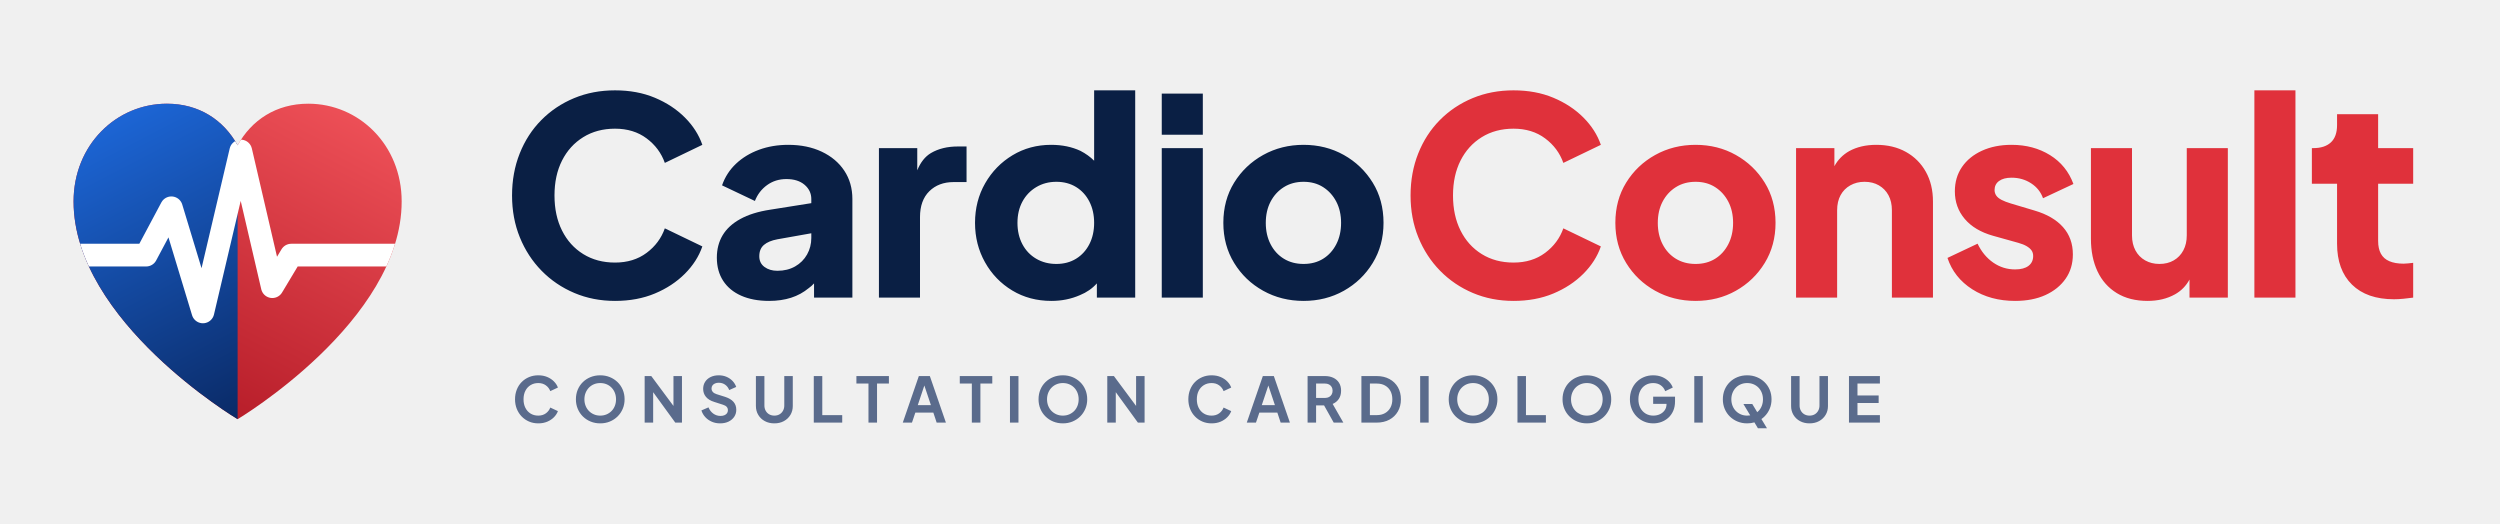
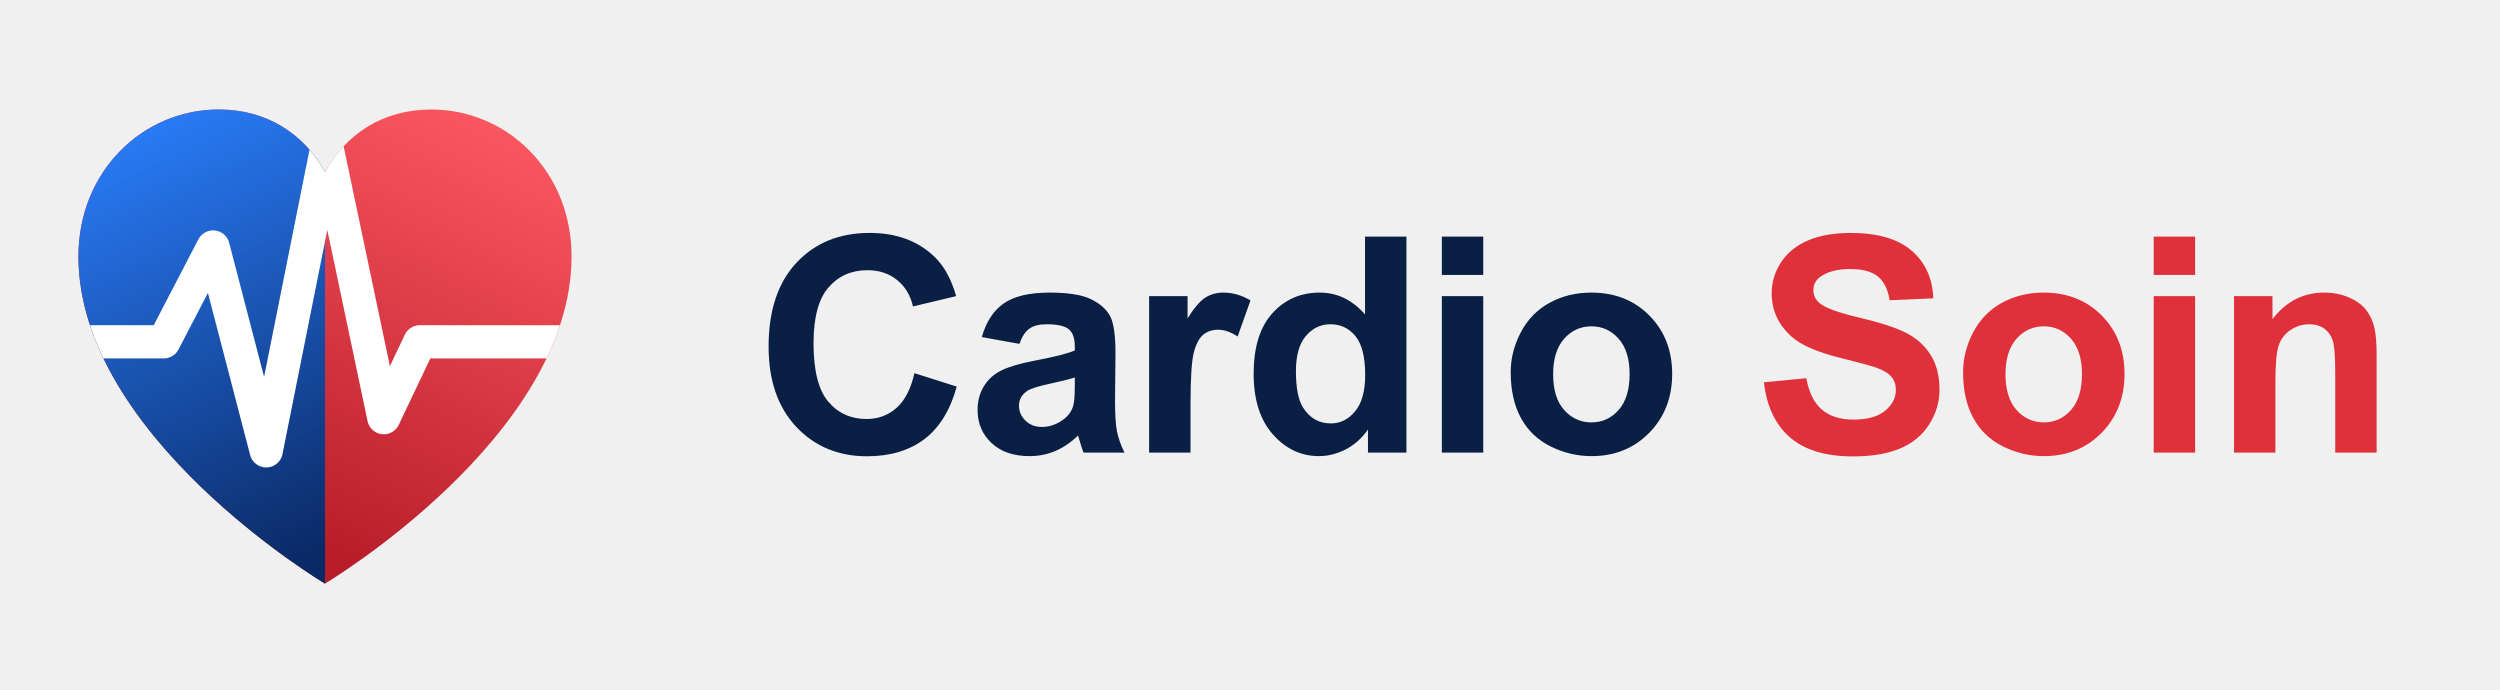
- <svg xmlns="http://www.w3.org/2000/svg" viewBox="0 0 420 88" width="840" height="176">
-   <g transform="translate(6 10) scale(1.06)">
+ <svg xmlns="http://www.w3.org/2000/svg" viewBox="0 0 232 64" role="img" aria-label="Cardio Soin">
+   <g transform="translate(2 4) scale(0.88)">
    <defs>
-       <linearGradient id="gbhclair" x1="6" y1="7" x2="32" y2="57" gradientUnits="userSpaceOnUse">
-         <stop offset="0" stop-color="#1E6BE0" />
+       <linearGradient id="gb-clair" x1="8" y1="8" x2="30" y2="54" gradientUnits="userSpaceOnUse">
+         <stop offset="0" stop-color="#2B7FFF" />
        <stop offset="1" stop-color="#0A2A66" />
      </linearGradient>
-       <linearGradient id="grhclair" x1="58" y1="7" x2="32" y2="57" gradientUnits="userSpaceOnUse">
-         <stop offset="0" stop-color="#F2545B" />
+       <linearGradient id="gr-clair" x1="56" y1="8" x2="34" y2="54" gradientUnits="userSpaceOnUse">
+         <stop offset="0" stop-color="#FF5A63" />
        <stop offset="1" stop-color="#B81E2A" />
      </linearGradient>
-       <clipPath id="chhclair">
+       <clipPath id="ch-clair">
        <path d="M32 57C32 57 6 41.5 6 22.5C6 13.5 12.8 7 20.8 7C25.9 7 29.8 9.6 32 13.6C34.2 9.6 38.1 7 43.2 7C51.2 7 58 13.5 58 22.5C58 41.5 32 57 32 57Z" />
      </clipPath>
    </defs>
-     <path d="M32 57C32 57 6 41.5 6 22.5C6 13.5 12.8 7 20.8 7C25.9 7 29.8 9.6 32 13.6C34.2 9.6 38.1 7 43.2 7C51.2 7 58 13.5 58 22.5C58 41.5 32 57 32 57Z" fill="url(#grhclair)" />
-     <path d="M32 57C32 57 6 41.5 6 22.5C6 13.5 12.8 7 20.8 7C25.9 7 29.8 9.6 32 13.6Z" fill="url(#gbhclair)" />
-     <path d="M2 31H17.5L21.5 23.5L26.5 40L32.5 14.5L37.5 36L40.5 31H62" fill="none" stroke="#FFFFFF" stroke-width="3.6" stroke-linecap="round" stroke-linejoin="round" clip-path="url(#chhclair)" />
+     <path d="M32 57C32 57 6 41.5 6 22.5C6 13.5 12.8 7 20.8 7C25.9 7 29.8 9.6 32 13.6C34.2 9.6 38.1 7 43.2 7C51.2 7 58 13.5 58 22.5C58 41.5 32 57 32 57Z" fill="url(#gr-clair)" />
+     <path d="M32 57C32 57 6 41.5 6 22.5C6 13.5 12.8 7 20.8 7C25.9 7 29.8 9.6 32 13.6Z" fill="url(#gb-clair)" />
+     <path d="M5 31.5H15L20.2 21.5L25.8 43L32.2 11L38.2 39.5L42 31.5H59" fill="none" stroke="#FFFFFF" stroke-width="3.5" stroke-linecap="round" stroke-linejoin="round" clip-path="url(#ch-clair)" />
  </g>
-   <path d="M103.32 50.552Q99.64 50.552 96.489 49.218Q93.338 47.884 90.992 45.492Q88.646 43.1 87.335 39.88Q86.024 36.66 86.024 32.842Q86.024 29.024 87.312 25.781Q88.6 22.538 90.946 20.169Q93.292 17.8 96.443 16.489Q99.594 15.178 103.32 15.178Q107.046 15.178 110.013 16.42Q112.98 17.662 115.05 19.732Q117.12 21.802 117.994 24.332L111.692 27.368Q110.818 24.884 108.633 23.251Q106.448 21.618 103.32 21.618Q100.284 21.618 97.984 23.044Q95.684 24.47 94.419 26.977Q93.154 29.484 93.154 32.842Q93.154 36.2 94.419 38.73Q95.684 41.26 97.984 42.686Q100.284 44.112 103.32 44.112Q106.448 44.112 108.633 42.479Q110.818 40.846 111.692 38.362L117.994 41.398Q117.12 43.928 115.05 45.998Q112.98 48.068 110.013 49.31Q107.046 50.552 103.32 50.552ZM129.216 50.552Q126.502 50.552 124.524 49.678Q122.546 48.804 121.488 47.171Q120.43 45.538 120.43 43.284Q120.43 41.168 121.396 39.535Q122.362 37.902 124.363 36.798Q126.364 35.694 129.354 35.234L136.3 34.13V33.44Q136.3 32.014 135.173 31.048Q134.046 30.082 132.114 30.082Q130.274 30.082 128.871 31.094Q127.468 32.106 126.824 33.762L121.304 31.14Q122.04 29.024 123.65 27.506Q125.26 25.988 127.514 25.16Q129.768 24.332 132.436 24.332Q135.61 24.332 138.048 25.482Q140.486 26.632 141.843 28.679Q143.2 30.726 143.2 33.44V50.0H136.76V47.608Q136.346 48.068 135.886 48.39Q134.552 49.494 132.896 50.023Q131.24 50.552 129.216 50.552ZM136.3 39.19 130.596 40.202Q129.124 40.478 128.342 41.145Q127.56 41.812 127.56 43.054Q127.56 44.204 128.434 44.848Q129.308 45.492 130.596 45.492Q132.298 45.492 133.586 44.756Q134.874 44.02 135.587 42.755Q136.3 41.49 136.3 39.972ZM147.66 50.0V24.884H154.1V28.61Q154.928 26.586 156.4 25.712Q158.286 24.608 160.908 24.608H162.38V30.588H160.218Q157.688 30.588 156.124 32.129Q154.56 33.67 154.56 36.476V50.0ZM176.638 50.552Q172.958 50.552 170.06 48.804Q167.162 47.056 165.483 44.066Q163.804 41.076 163.804 37.442Q163.804 33.762 165.506 30.795Q167.208 27.828 170.106 26.08Q173.004 24.332 176.592 24.332Q179.352 24.332 181.514 25.344Q182.848 26.034 183.814 27.0V15.178H190.714V50.0H184.274V47.608Q183.124 48.896 181.422 49.586Q179.214 50.552 176.638 50.552ZM177.466 44.342Q179.352 44.342 180.778 43.468Q182.204 42.594 183.009 41.03Q183.814 39.466 183.814 37.442Q183.814 35.418 183.009 33.854Q182.204 32.29 180.778 31.416Q179.352 30.542 177.466 30.542Q175.58 30.542 174.085 31.439Q172.59 32.336 171.762 33.877Q170.934 35.418 170.934 37.442Q170.934 39.466 171.762 41.03Q172.59 42.594 174.085 43.468Q175.58 44.342 177.466 44.342ZM195.174 50.0V24.884H202.074V50.0ZM195.174 22.63V15.73H202.074V22.63ZM219 50.552Q215.274 50.552 212.215 48.85Q209.156 47.148 207.339 44.181Q205.522 41.214 205.522 37.442Q205.522 33.624 207.339 30.68Q209.156 27.736 212.215 26.034Q215.274 24.332 219 24.332Q222.726 24.332 225.762 26.034Q228.798 27.736 230.615 30.68Q232.432 33.624 232.432 37.442Q232.432 41.214 230.615 44.181Q228.798 47.148 225.762 48.85Q222.726 50.552 219 50.552ZM219 44.342Q220.886 44.342 222.289 43.468Q223.692 42.594 224.497 41.03Q225.302 39.466 225.302 37.442Q225.302 35.418 224.497 33.877Q223.692 32.336 222.289 31.439Q220.886 30.542 219 30.542Q217.114 30.542 215.688 31.439Q214.262 32.336 213.457 33.877Q212.652 35.418 212.652 37.442Q212.652 39.466 213.457 41.03Q214.262 42.594 215.688 43.468Q217.114 44.342 219 44.342Z" fill="#0A1F44" />
-   <path d="M254.27 50.552Q250.59 50.552 247.439 49.218Q244.288 47.884 241.942 45.492Q239.596 43.1 238.285 39.88Q236.974 36.66 236.974 32.842Q236.974 29.024 238.262 25.781Q239.55 22.538 241.896 20.169Q244.242 17.8 247.393 16.489Q250.544 15.178 254.27 15.178Q257.996 15.178 260.963 16.42Q263.93 17.662 266.0 19.732Q268.07 21.802 268.944 24.332L262.642 27.368Q261.768 24.884 259.583 23.251Q257.398 21.618 254.27 21.618Q251.234 21.618 248.934 23.044Q246.634 24.47 245.369 26.977Q244.104 29.484 244.104 32.842Q244.104 36.2 245.369 38.73Q246.634 41.26 248.934 42.686Q251.234 44.112 254.27 44.112Q257.398 44.112 259.583 42.479Q261.768 40.846 262.642 38.362L268.944 41.398Q268.07 43.928 266.0 45.998Q263.93 48.068 260.963 49.31Q257.996 50.552 254.27 50.552ZM284.858 50.552Q281.132 50.552 278.073 48.85Q275.014 47.148 273.197 44.181Q271.38 41.214 271.38 37.442Q271.38 33.624 273.197 30.68Q275.014 27.736 278.073 26.034Q281.132 24.332 284.858 24.332Q288.584 24.332 291.62 26.034Q294.656 27.736 296.473 30.68Q298.29 33.624 298.29 37.442Q298.29 41.214 296.473 44.181Q294.656 47.148 291.62 48.85Q288.584 50.552 284.858 50.552ZM284.858 44.342Q286.744 44.342 288.147 43.468Q289.55 42.594 290.355 41.03Q291.16 39.466 291.16 37.442Q291.16 35.418 290.355 33.877Q289.55 32.336 288.147 31.439Q286.744 30.542 284.858 30.542Q282.972 30.542 281.546 31.439Q280.12 32.336 279.315 33.877Q278.51 35.418 278.51 37.442Q278.51 39.466 279.315 41.03Q280.12 42.594 281.546 43.468Q282.972 44.342 284.858 44.342ZM301.738 50.0V24.884H308.178V27.92Q309.052 26.31 310.662 25.39Q312.594 24.332 315.216 24.332Q318.068 24.332 320.207 25.528Q322.346 26.724 323.542 28.863Q324.738 31.002 324.738 33.854V50.0H317.838V35.326Q317.838 33.854 317.263 32.796Q316.688 31.738 315.653 31.14Q314.618 30.542 313.238 30.542Q311.904 30.542 310.846 31.14Q309.788 31.738 309.213 32.796Q308.638 33.854 308.638 35.326V50.0ZM338.536 50.552Q334.396 50.552 331.337 48.597Q328.278 46.642 327.174 43.33L332.234 40.938Q333.2 42.962 334.856 44.112Q336.512 45.262 338.536 45.262Q340.008 45.262 340.79 44.664Q341.572 44.066 341.572 43.008Q341.572 42.456 341.296 42.065Q341.02 41.674 340.468 41.352Q339.916 41.03 339.088 40.8L334.81 39.604Q331.728 38.73 330.072 36.775Q328.416 34.82 328.416 32.152Q328.416 29.806 329.612 28.058Q330.808 26.31 332.97 25.321Q335.132 24.332 337.938 24.332Q341.618 24.332 344.401 26.057Q347.184 27.782 348.334 30.91L343.228 33.302Q342.676 31.738 341.227 30.795Q339.778 29.852 337.938 29.852Q336.604 29.852 335.845 30.404Q335.086 30.956 335.086 31.922Q335.086 32.428 335.362 32.842Q335.638 33.256 336.259 33.578Q336.88 33.9 337.8 34.176L341.802 35.372Q344.93 36.292 346.586 38.155Q348.242 40.018 348.242 42.732Q348.242 45.078 347.023 46.826Q345.804 48.574 343.642 49.563Q341.48 50.552 338.536 50.552ZM360.798 50.552Q357.762 50.552 355.623 49.241Q353.484 47.93 352.38 45.584Q351.276 43.238 351.276 40.11V24.884H358.176V39.558Q358.176 40.984 358.751 42.065Q359.326 43.146 360.384 43.744Q361.442 44.342 362.776 44.342Q364.156 44.342 365.191 43.744Q366.226 43.146 366.801 42.065Q367.376 40.984 367.376 39.558V24.884H374.276V50.0H367.836V46.964Q366.962 48.574 365.398 49.448Q363.42 50.552 360.798 50.552ZM378.736 50.0V15.178H385.636V50.0ZM402.194 50.276Q397.64 50.276 395.133 47.815Q392.626 45.354 392.626 40.938V30.864H388.394V24.884H388.624Q390.556 24.884 391.591 23.918Q392.626 22.952 392.626 21.02V19.18H399.526V24.884H405.414V30.864H399.526V40.478Q399.526 41.766 399.986 42.617Q400.446 43.468 401.412 43.882Q402.378 44.296 403.804 44.296Q404.126 44.296 404.54 44.25Q404.954 44.204 405.414 44.158V50.0Q404.724 50.092 403.85 50.184Q402.976 50.276 402.194 50.276Z" fill="#E0313B" />
-   <path d="M90.431 71.126Q89.591 71.126 88.882 70.822Q88.174 70.517 87.643 69.971Q87.113 69.425 86.819 68.69Q86.525 67.955 86.525 67.084Q86.525 66.212 86.814 65.472Q87.103 64.731 87.633 64.191Q88.163 63.65 88.877 63.351Q89.591 63.051 90.431 63.051Q91.271 63.051 91.938 63.335Q92.605 63.618 93.066 64.086Q93.528 64.553 93.728 65.109L92.447 65.708Q92.227 65.12 91.702 64.737Q91.177 64.353 90.431 64.353Q89.696 64.353 89.134 64.7Q88.573 65.046 88.263 65.655Q87.953 66.264 87.953 67.084Q87.953 67.903 88.263 68.517Q88.573 69.131 89.134 69.477Q89.696 69.824 90.431 69.824Q91.177 69.824 91.702 69.441Q92.227 69.058 92.447 68.469L93.728 69.068Q93.528 69.624 93.066 70.092Q92.605 70.559 91.938 70.843Q91.271 71.126 90.431 71.126ZM100.837 71.126Q99.976 71.126 99.23 70.822Q98.484 70.517 97.928 69.971Q97.371 69.425 97.062 68.685Q96.752 67.945 96.752 67.084Q96.752 66.212 97.056 65.477Q97.361 64.742 97.918 64.196Q98.474 63.65 99.22 63.351Q99.965 63.051 100.837 63.051Q101.708 63.051 102.453 63.356Q103.199 63.66 103.756 64.201Q104.312 64.742 104.622 65.477Q104.931 66.212 104.931 67.084Q104.931 67.945 104.617 68.685Q104.302 69.425 103.745 69.971Q103.189 70.517 102.448 70.822Q101.708 71.126 100.837 71.126ZM100.837 69.824Q101.414 69.824 101.897 69.619Q102.38 69.415 102.742 69.047Q103.105 68.68 103.299 68.175Q103.493 67.671 103.493 67.084Q103.493 66.495 103.299 65.997Q103.105 65.498 102.742 65.125Q102.38 64.752 101.897 64.553Q101.414 64.353 100.837 64.353Q100.27 64.353 99.787 64.553Q99.303 64.752 98.941 65.125Q98.579 65.498 98.38 65.997Q98.18 66.495 98.18 67.084Q98.18 67.671 98.38 68.175Q98.579 68.68 98.941 69.047Q99.303 69.415 99.787 69.619Q100.27 69.824 100.837 69.824ZM108.302 71.0V63.178H109.415L113.142 68.197V63.178H114.57V71.0H113.447L109.73 65.886V71.0ZM120.976 71.126Q120.23 71.126 119.595 70.853Q118.96 70.58 118.503 70.092Q118.046 69.603 117.836 68.953L119.023 68.438Q119.306 69.11 119.842 69.493Q120.377 69.876 121.049 69.876Q121.427 69.876 121.705 69.756Q121.984 69.635 122.136 69.425Q122.288 69.215 122.288 68.921Q122.288 68.575 122.083 68.349Q121.879 68.123 121.469 67.997L119.968 67.514Q119.054 67.231 118.592 66.663Q118.13 66.097 118.13 65.33Q118.13 64.658 118.461 64.144Q118.791 63.629 119.385 63.34Q119.978 63.051 120.745 63.051Q121.448 63.051 122.036 63.298Q122.624 63.545 123.049 63.981Q123.475 64.416 123.684 65.004L122.508 65.529Q122.278 64.942 121.816 64.621Q121.354 64.301 120.745 64.301Q120.388 64.301 120.115 64.422Q119.842 64.543 119.689 64.758Q119.537 64.973 119.537 65.267Q119.537 65.593 119.747 65.839Q119.957 66.086 120.388 66.222L121.826 66.674Q122.761 66.978 123.228 67.514Q123.695 68.049 123.695 68.837Q123.695 69.509 123.349 70.023Q123.002 70.538 122.393 70.832Q121.784 71.126 120.976 71.126ZM130.089 71.126Q129.186 71.126 128.488 70.748Q127.79 70.37 127.391 69.709Q126.992 69.047 126.992 68.207V63.178H128.42V68.133Q128.42 68.617 128.635 69.005Q128.85 69.394 129.228 69.609Q129.606 69.824 130.089 69.824Q130.583 69.824 130.956 69.609Q131.328 69.394 131.544 69.005Q131.759 68.617 131.759 68.133V63.178H133.187V68.207Q133.187 69.047 132.788 69.709Q132.389 70.37 131.691 70.748Q130.993 71.126 130.089 71.126ZM136.715 71.0V63.178H138.143V69.74H141.493V71.0ZM145.903 71.0V64.438H143.876V63.178H149.336V64.438H147.341V71.0ZM151.667 71.0 154.365 63.178H156.214L158.912 71.0H157.358L156.802 69.32H153.778L153.21 71.0ZM154.187 68.06H156.392L155.29 64.763ZM163.269 71.0V64.438H161.243V63.178H166.703V64.438H164.708V71.0ZM169.674 71.0V63.178H171.102V71.0ZM178.557 71.126Q177.696 71.126 176.951 70.822Q176.205 70.517 175.649 69.971Q175.092 69.425 174.783 68.685Q174.473 67.945 174.473 67.084Q174.473 66.212 174.777 65.477Q175.082 64.742 175.638 64.196Q176.195 63.65 176.94 63.351Q177.686 63.051 178.557 63.051Q179.429 63.051 180.174 63.356Q180.92 63.66 181.476 64.201Q182.033 64.742 182.343 65.477Q182.652 66.212 182.652 67.084Q182.652 67.945 182.337 68.685Q182.022 69.425 181.466 69.971Q180.909 70.517 180.169 70.822Q179.429 71.126 178.557 71.126ZM178.557 69.824Q179.135 69.824 179.618 69.619Q180.101 69.415 180.463 69.047Q180.825 68.68 181.02 68.175Q181.214 67.671 181.214 67.084Q181.214 66.495 181.02 65.997Q180.825 65.498 180.463 65.125Q180.101 64.752 179.618 64.553Q179.135 64.353 178.557 64.353Q177.99 64.353 177.507 64.553Q177.024 64.752 176.662 65.125Q176.3 65.498 176.1 65.997Q175.901 66.495 175.901 67.084Q175.901 67.671 176.1 68.175Q176.3 68.68 176.662 69.047Q177.024 69.415 177.507 69.619Q177.99 69.824 178.557 69.824ZM186.023 71.0V63.178H187.136L190.863 68.197V63.178H192.291V71.0H191.168L187.451 65.886V71.0ZM203.547 71.126Q202.707 71.126 201.999 70.822Q201.29 70.517 200.76 69.971Q200.229 69.425 199.935 68.69Q199.641 67.955 199.641 67.084Q199.641 66.212 199.93 65.472Q200.219 64.731 200.749 64.191Q201.279 63.65 201.993 63.351Q202.707 63.051 203.547 63.051Q204.387 63.051 205.054 63.335Q205.721 63.618 206.183 64.086Q206.645 64.553 206.844 65.109L205.563 65.708Q205.343 65.12 204.818 64.737Q204.293 64.353 203.547 64.353Q202.812 64.353 202.251 64.7Q201.689 65.046 201.379 65.655Q201.069 66.264 201.069 67.084Q201.069 67.903 201.379 68.517Q201.689 69.131 202.251 69.477Q202.812 69.824 203.547 69.824Q204.293 69.824 204.818 69.441Q205.343 69.058 205.563 68.469L206.844 69.068Q206.645 69.624 206.183 70.092Q205.721 70.559 205.054 70.843Q204.387 71.126 203.547 71.126ZM209.459 71.0 212.157 63.178H214.006L216.704 71.0H215.15L214.594 69.32H211.57L211.002 71.0ZM211.979 68.06H214.184L213.082 64.763ZM219.675 71.0V63.178H222.584Q223.382 63.178 223.996 63.466Q224.611 63.755 224.957 64.306Q225.303 64.858 225.303 65.645Q225.303 66.454 224.92 67.02Q224.537 67.588 223.886 67.861L225.681 71.0H224.065L222.447 68.112H221.103V71.0ZM221.103 66.853H222.605Q222.994 66.853 223.277 66.7Q223.56 66.548 223.718 66.275Q223.875 66.002 223.875 65.645Q223.875 65.278 223.718 65.01Q223.56 64.742 223.277 64.59Q222.994 64.438 222.605 64.438H221.103ZM228.716 71.0V63.178H231.268Q232.507 63.178 233.425 63.676Q234.344 64.175 234.848 65.052Q235.352 65.928 235.352 67.084Q235.352 68.228 234.848 69.115Q234.344 70.002 233.425 70.501Q232.507 71.0 231.268 71.0ZM230.144 69.74H231.299Q232.097 69.74 232.68 69.409Q233.263 69.079 233.588 68.485Q233.913 67.892 233.913 67.084Q233.913 66.264 233.588 65.677Q233.263 65.088 232.68 64.763Q232.097 64.438 231.299 64.438H230.144ZM238.586 71.0V63.178H240.014V71.0ZM247.469 71.126Q246.608 71.126 245.863 70.822Q245.117 70.517 244.561 69.971Q244.004 69.425 243.694 68.685Q243.385 67.945 243.385 67.084Q243.385 66.212 243.689 65.477Q243.994 64.742 244.55 64.196Q245.107 63.65 245.852 63.351Q246.598 63.051 247.469 63.051Q248.341 63.051 249.086 63.356Q249.832 63.66 250.388 64.201Q250.945 64.742 251.254 65.477Q251.564 66.212 251.564 67.084Q251.564 67.945 251.249 68.685Q250.934 69.425 250.378 69.971Q249.821 70.517 249.081 70.822Q248.341 71.126 247.469 71.126ZM247.469 69.824Q248.047 69.824 248.53 69.619Q249.013 69.415 249.375 69.047Q249.737 68.68 249.931 68.175Q250.126 67.671 250.126 67.084Q250.126 66.495 249.931 65.997Q249.737 65.498 249.375 65.125Q249.013 64.752 248.53 64.553Q248.047 64.353 247.469 64.353Q246.902 64.353 246.419 64.553Q245.936 64.752 245.574 65.125Q245.212 65.498 245.012 65.997Q244.813 66.495 244.813 67.084Q244.813 67.671 245.012 68.175Q245.212 68.68 245.574 69.047Q245.936 69.415 246.419 69.619Q246.902 69.824 247.469 69.824ZM254.935 71.0V63.178H256.363V69.74H259.712V71.0ZM266.59 71.126Q265.728 71.126 264.983 70.822Q264.238 70.517 263.681 69.971Q263.125 69.425 262.815 68.685Q262.505 67.945 262.505 67.084Q262.505 66.212 262.81 65.477Q263.114 64.742 263.671 64.196Q264.227 63.65 264.973 63.351Q265.718 63.051 266.59 63.051Q267.461 63.051 268.207 63.356Q268.952 63.66 269.509 64.201Q270.065 64.742 270.375 65.477Q270.685 66.212 270.685 67.084Q270.685 67.945 270.37 68.685Q270.055 69.425 269.498 69.971Q268.942 70.517 268.201 70.822Q267.461 71.126 266.59 71.126ZM266.59 69.824Q267.167 69.824 267.65 69.619Q268.133 69.415 268.495 69.047Q268.858 68.68 269.052 68.175Q269.246 67.671 269.246 67.084Q269.246 66.495 269.052 65.997Q268.858 65.498 268.495 65.125Q268.133 64.752 267.65 64.553Q267.167 64.353 266.59 64.353Q266.023 64.353 265.54 64.553Q265.057 64.752 264.694 65.125Q264.332 65.498 264.132 65.997Q263.933 66.495 263.933 67.084Q263.933 67.671 264.132 68.175Q264.332 68.68 264.694 69.047Q265.057 69.415 265.54 69.619Q266.023 69.824 266.59 69.824ZM277.761 71.126Q276.921 71.126 276.207 70.822Q275.493 70.517 274.958 69.971Q274.422 69.425 274.123 68.69Q273.824 67.955 273.824 67.084Q273.824 66.212 274.113 65.472Q274.401 64.731 274.932 64.191Q275.462 63.65 276.176 63.351Q276.89 63.051 277.73 63.051Q278.57 63.051 279.237 63.335Q279.903 63.618 280.365 64.086Q280.827 64.553 281.027 65.109L279.756 65.719Q279.536 65.109 279.011 64.731Q278.486 64.353 277.73 64.353Q276.995 64.353 276.433 64.7Q275.871 65.046 275.562 65.655Q275.252 66.264 275.252 67.084Q275.252 67.903 275.572 68.517Q275.892 69.131 276.459 69.477Q277.026 69.824 277.761 69.824Q278.36 69.824 278.864 69.588Q279.368 69.352 279.673 68.916Q279.977 68.48 279.977 67.882V67.85H277.73V66.642H281.405V67.43Q281.405 68.333 281.101 69.026Q280.796 69.719 280.276 70.186Q279.756 70.653 279.106 70.89Q278.454 71.126 277.761 71.126ZM284.639 71.0V63.178H286.067V71.0ZM293.522 71.126Q292.661 71.126 291.916 70.822Q291.17 70.517 290.614 69.971Q290.057 69.425 289.747 68.685Q289.438 67.945 289.438 67.084Q289.438 66.212 289.742 65.477Q290.047 64.742 290.603 64.196Q291.16 63.65 291.905 63.351Q292.651 63.051 293.522 63.051Q294.394 63.051 295.139 63.356Q295.885 63.66 296.441 64.201Q296.998 64.742 297.307 65.477Q297.617 66.212 297.617 67.084Q297.617 67.945 297.302 68.685Q296.987 69.425 296.431 69.971Q296.189 70.213 295.916 70.401L296.851 71.945H295.328L294.74 70.958Q294.163 71.126 293.522 71.126ZM293.522 69.824Q293.785 69.824 294.037 69.782L292.892 67.871H294.383L295.213 69.246Q295.328 69.152 295.433 69.047Q295.79 68.68 295.984 68.175Q296.179 67.671 296.179 67.083Q296.179 66.495 295.984 65.997Q295.79 65.498 295.428 65.125Q295.066 64.752 294.583 64.553Q294.1 64.353 293.522 64.353Q292.955 64.353 292.472 64.553Q291.989 64.752 291.627 65.125Q291.264 65.498 291.065 65.997Q290.865 66.495 290.865 67.083Q290.865 67.671 291.065 68.175Q291.264 68.68 291.627 69.047Q291.989 69.415 292.472 69.619Q292.955 69.824 293.522 69.824ZM304.001 71.126Q303.098 71.126 302.4 70.748Q301.702 70.37 301.303 69.709Q300.904 69.047 300.904 68.207V63.178H302.332V68.133Q302.332 68.617 302.547 69.005Q302.762 69.394 303.14 69.609Q303.518 69.824 304.001 69.824Q304.494 69.824 304.867 69.609Q305.24 69.394 305.455 69.005Q305.671 68.617 305.671 68.133V63.178H307.099V68.207Q307.099 69.047 306.7 69.709Q306.3 70.37 305.602 70.748Q304.904 71.126 304.001 71.126ZM310.626 71.0V63.178H315.824V64.438H312.055V66.443H315.614V67.703H312.055V69.74H315.824V71.0Z" fill="#5A6B8C" />
+   <path d="M84.861 34.631 88.785 35.875Q87.883 39.156 85.784 40.749Q83.686 42.342 80.459 42.342Q76.467 42.342 73.896 39.614Q71.326 36.887 71.326 32.156Q71.326 27.152 73.91 24.384Q76.494 21.615 80.705 21.615Q84.383 21.615 86.68 23.789Q88.047 25.074 88.73 27.48L84.725 28.438Q84.369 26.879 83.241 25.977Q82.113 25.074 80.5 25.074Q78.271 25.074 76.884 26.674Q75.496 28.273 75.496 31.855Q75.496 35.656 76.863 37.27Q78.23 38.883 80.418 38.883Q82.031 38.883 83.193 37.857Q84.355 36.832 84.861 34.631ZM94.602 31.91 91.115 31.281Q91.703 29.176 93.139 28.164Q94.574 27.152 97.404 27.152Q99.975 27.152 101.232 27.761Q102.49 28.369 103.003 29.306Q103.516 30.242 103.516 32.744L103.475 37.229Q103.475 39.143 103.659 40.052Q103.844 40.961 104.35 42.0H100.549Q100.398 41.617 100.18 40.865Q100.084 40.523 100.043 40.414Q99.059 41.371 97.938 41.85Q96.816 42.328 95.545 42.328Q93.303 42.328 92.011 41.111Q90.719 39.895 90.719 38.035Q90.719 36.805 91.307 35.841Q91.895 34.877 92.954 34.364Q94.014 33.852 96.01 33.469Q98.703 32.963 99.742 32.525V32.143Q99.742 31.035 99.195 30.563Q98.648 30.092 97.131 30.092Q96.105 30.092 95.531 30.495Q94.957 30.898 94.602 31.91ZM99.742 35.027Q99.004 35.273 97.404 35.615Q95.805 35.957 95.312 36.285Q94.561 36.818 94.561 37.639Q94.561 38.445 95.162 39.033Q95.764 39.621 96.693 39.621Q97.732 39.621 98.676 38.938Q99.373 38.418 99.592 37.666Q99.742 37.174 99.742 35.793ZM110.48 42.0H106.639V27.48H110.207V29.545Q111.123 28.082 111.854 27.617Q112.586 27.152 113.516 27.152Q114.828 27.152 116.045 27.877L114.855 31.227Q113.885 30.598 113.051 30.598Q112.244 30.598 111.684 31.042Q111.123 31.486 110.802 32.648Q110.48 33.811 110.48 37.516ZM130.516 42.0H126.947V39.867Q126.059 41.111 124.849 41.72Q123.639 42.328 122.408 42.328Q119.906 42.328 118.122 40.312Q116.338 38.295 116.338 34.686Q116.338 30.994 118.074 29.073Q119.811 27.152 122.463 27.152Q124.896 27.152 126.674 29.176V21.957H130.516ZM120.262 34.426Q120.262 36.75 120.904 37.789Q121.834 39.293 123.502 39.293Q124.828 39.293 125.758 38.165Q126.688 37.037 126.688 34.795Q126.688 32.293 125.785 31.192Q124.883 30.092 123.475 30.092Q122.107 30.092 121.185 31.179Q120.262 32.266 120.262 34.426ZM133.803 25.512V21.957H137.645V25.512ZM133.803 42.0V27.48H137.645V42.0ZM140.193 34.535Q140.193 32.621 141.137 30.83Q142.08 29.039 143.81 28.096Q145.539 27.152 147.672 27.152Q150.967 27.152 153.072 29.292Q155.178 31.432 155.178 34.699Q155.178 37.994 153.052 40.161Q150.926 42.328 147.699 42.328Q145.703 42.328 143.892 41.426Q142.08 40.523 141.137 38.78Q140.193 37.037 140.193 34.535ZM144.131 34.74Q144.131 36.9 145.156 38.049Q146.182 39.197 147.686 39.197Q149.189 39.197 150.208 38.049Q151.227 36.9 151.227 34.713Q151.227 32.58 150.208 31.432Q149.189 30.283 147.686 30.283Q146.182 30.283 145.156 31.432Q144.131 32.58 144.131 34.74Z" fill="#0A1F44" />
+   <path d="M163.688 35.479 167.625 35.096Q167.98 37.078 169.067 38.008Q170.154 38.938 172.0 38.938Q173.955 38.938 174.946 38.11Q175.938 37.283 175.938 36.176Q175.938 35.465 175.521 34.966Q175.104 34.467 174.064 34.098Q173.354 33.852 170.824 33.223Q167.57 32.416 166.258 31.24Q164.412 29.586 164.412 27.207Q164.412 25.676 165.28 24.343Q166.148 23.01 167.782 22.312Q169.416 21.615 171.727 21.615Q175.5 21.615 177.407 23.27Q179.314 24.924 179.41 27.686L175.363 27.863Q175.104 26.318 174.249 25.642Q173.395 24.965 171.686 24.965Q169.922 24.965 168.924 25.689Q168.281 26.154 168.281 26.934Q168.281 27.645 168.883 28.15Q169.648 28.793 172.602 29.49Q175.555 30.188 176.97 30.933Q178.385 31.678 179.185 32.97Q179.984 34.262 179.984 36.162Q179.984 37.885 179.027 39.389Q178.07 40.893 176.32 41.624Q174.57 42.355 171.959 42.355Q168.158 42.355 166.121 40.599Q164.084 38.842 163.688 35.479ZM182.173 34.535Q182.173 32.621 183.116 30.83Q184.059 29.039 185.789 28.096Q187.518 27.152 189.651 27.152Q192.946 27.152 195.052 29.292Q197.157 31.432 197.157 34.699Q197.157 37.994 195.031 40.161Q192.905 42.328 189.679 42.328Q187.682 42.328 185.871 41.426Q184.059 40.523 183.116 38.78Q182.173 37.037 182.173 34.535ZM186.11 34.74Q186.11 36.9 187.136 38.049Q188.161 39.197 189.665 39.197Q191.169 39.197 192.187 38.049Q193.206 36.9 193.206 34.713Q193.206 32.58 192.187 31.432Q191.169 30.283 189.665 30.283Q188.161 30.283 187.136 31.432Q186.11 32.58 186.11 34.74ZM199.865 25.512V21.957H203.707V25.512ZM199.865 42.0V27.48H203.707V42.0ZM220.551 42.0H216.709V34.59Q216.709 32.238 216.463 31.548Q216.217 30.857 215.663 30.475Q215.11 30.092 214.33 30.092Q213.332 30.092 212.539 30.639Q211.746 31.186 211.453 32.088Q211.159 32.99 211.159 35.424V42.0H207.317V27.48H210.885V29.613Q212.786 27.152 215.67 27.152Q216.942 27.152 217.995 27.61Q219.047 28.068 219.587 28.779Q220.127 29.49 220.339 30.393Q220.551 31.295 220.551 32.977Z" fill="#E0313B" />
</svg>
